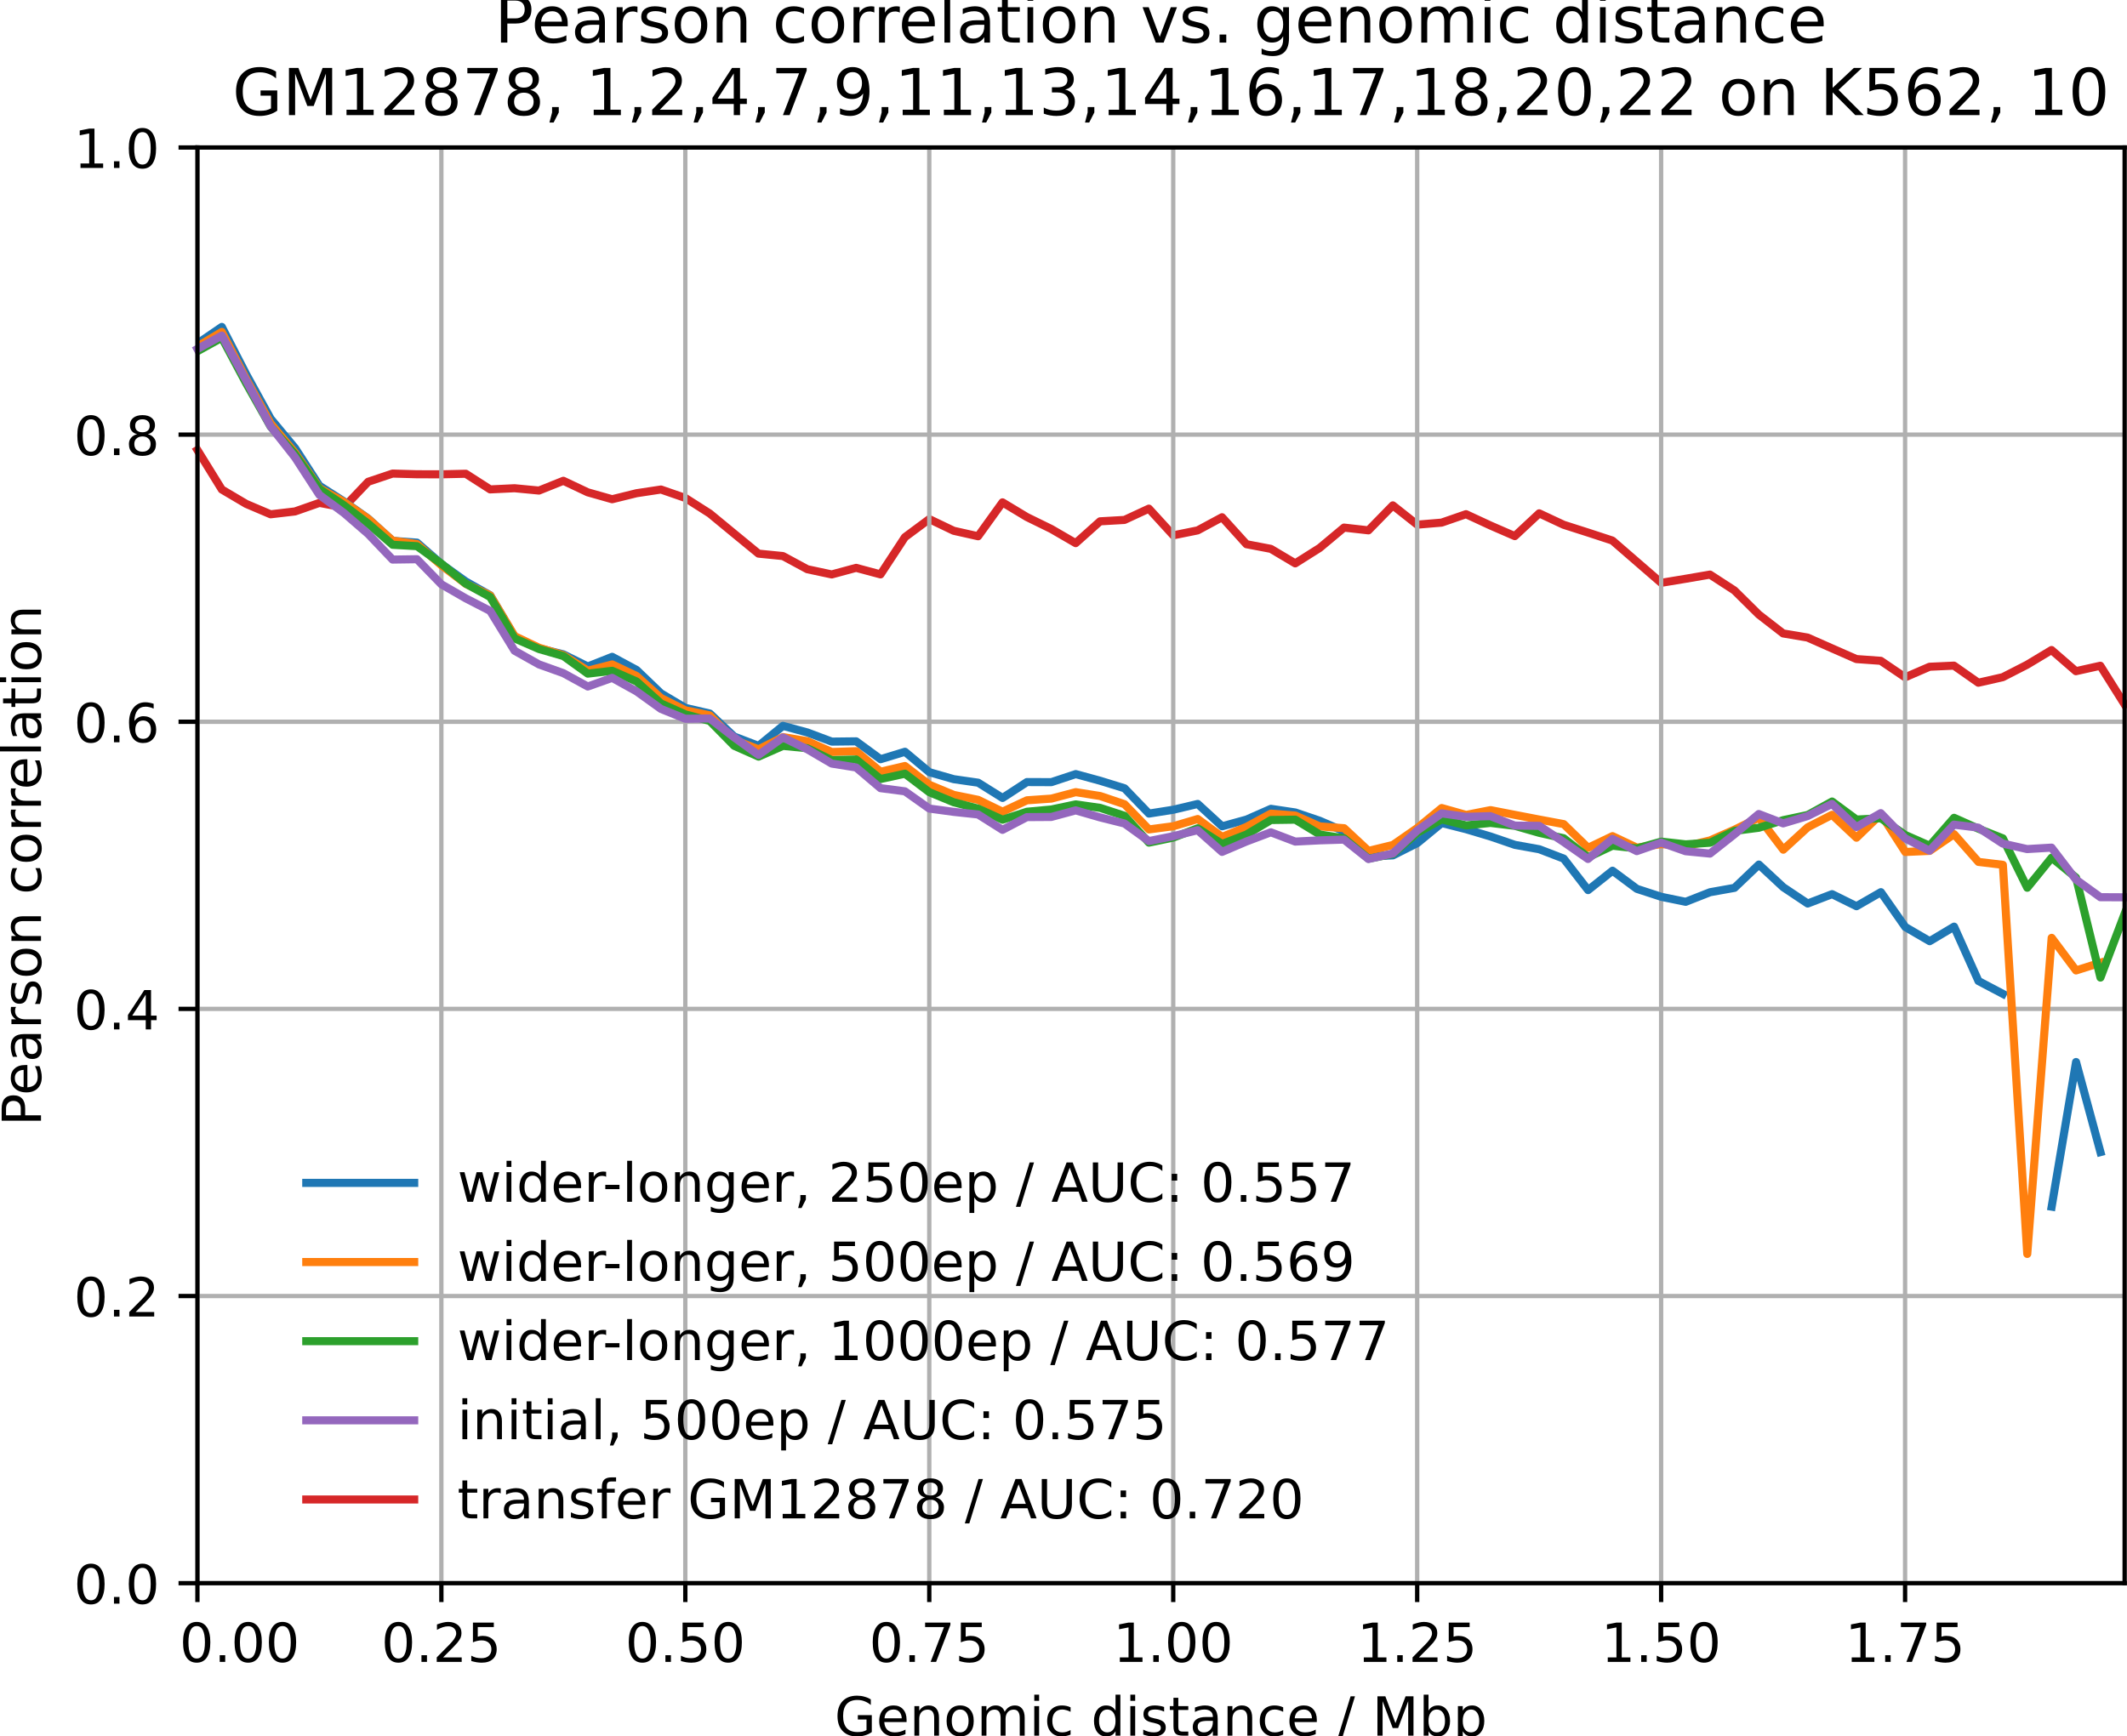
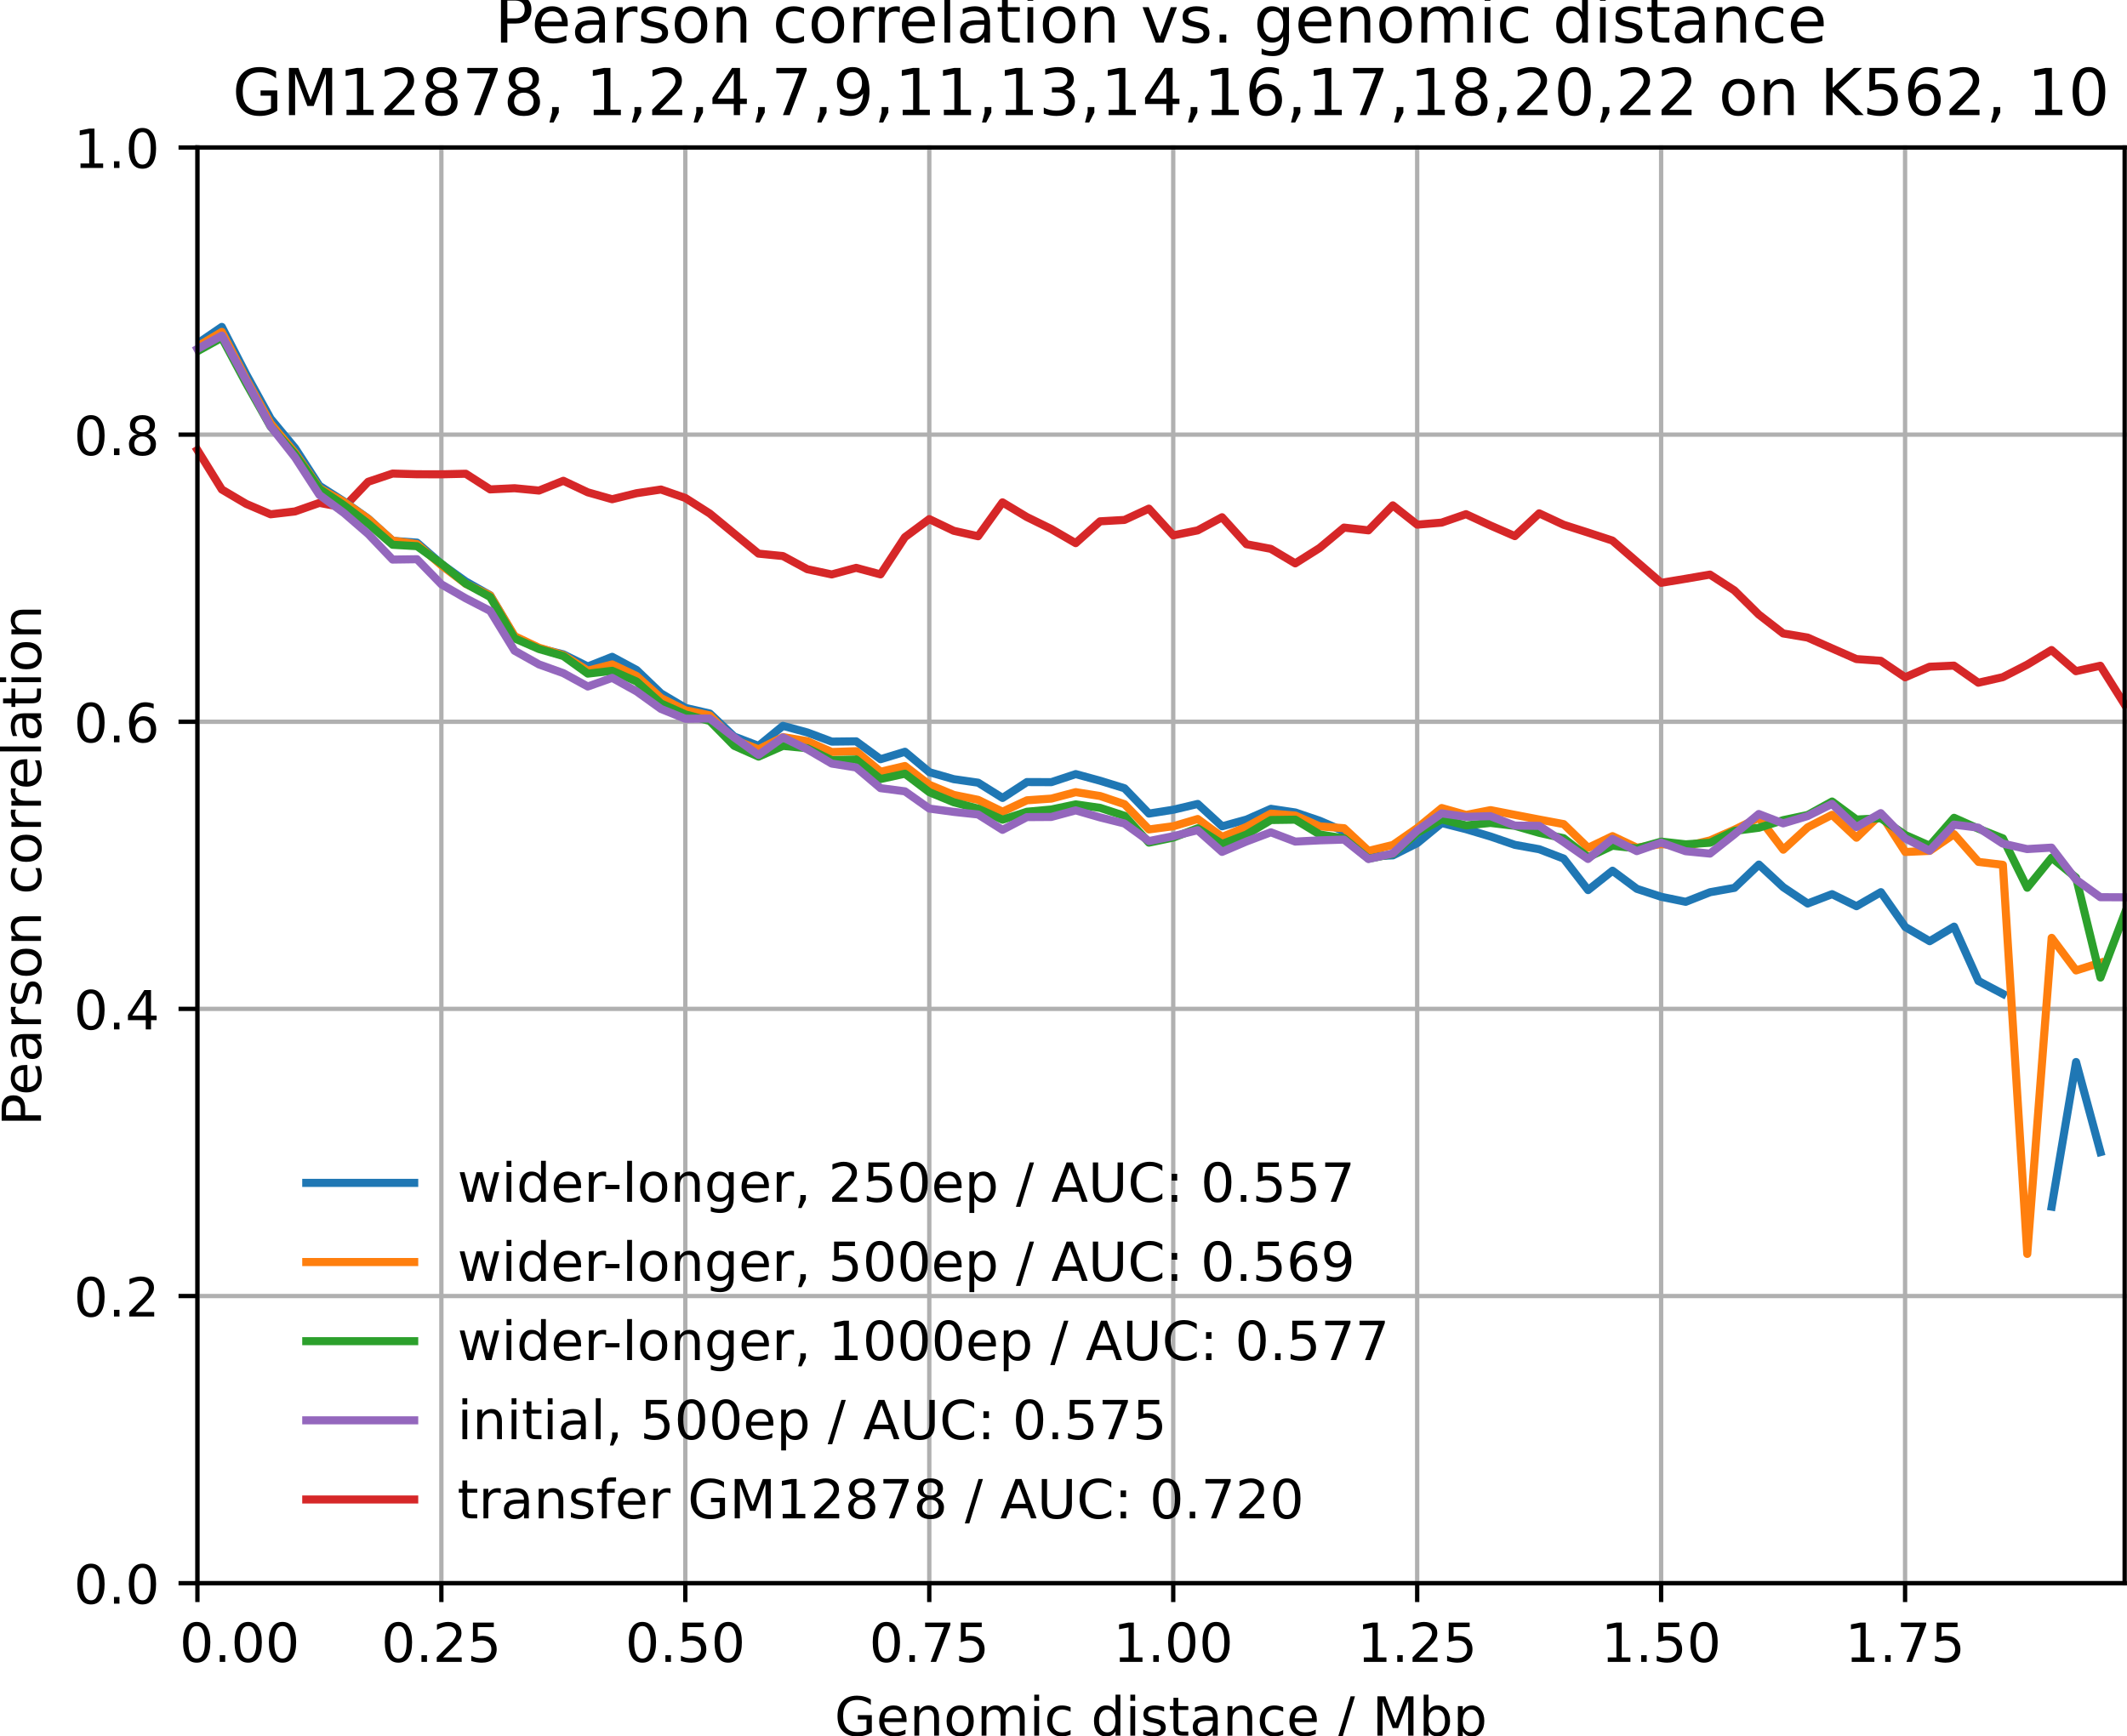
<svg xmlns="http://www.w3.org/2000/svg" version="1.1" id="svg2" xml:space="preserve" width="80mm" height="65.3mm" viewBox="0 0 302.362 246.803">
  <defs id="defs6">
    <clipPath clipPathUnits="userSpaceOnUse" id="clipPath22">
      <path d="M 57.6,38.016 H 414.72 V 304.128 H 57.6 Z" id="path20" />
    </clipPath>
    <clipPath clipPathUnits="userSpaceOnUse" id="clipPath40">
      <path d="M 57.6,38.016 H 414.72 V 304.128 H 57.6 Z" id="path38" />
    </clipPath>
    <clipPath clipPathUnits="userSpaceOnUse" id="clipPath58">
      <path d="M 57.6,38.016 H 414.72 V 304.128 H 57.6 Z" id="path56" />
    </clipPath>
    <clipPath clipPathUnits="userSpaceOnUse" id="clipPath76">
      <path d="M 57.6,38.016 H 414.72 V 304.128 H 57.6 Z" id="path74" />
    </clipPath>
    <clipPath clipPathUnits="userSpaceOnUse" id="clipPath94">
      <path d="M 57.6,38.016 H 414.72 V 304.128 H 57.6 Z" id="path92" />
    </clipPath>
    <clipPath clipPathUnits="userSpaceOnUse" id="clipPath112">
      <path d="M 57.6,38.016 H 414.72 V 304.128 H 57.6 Z" id="path110" />
    </clipPath>
    <clipPath clipPathUnits="userSpaceOnUse" id="clipPath130">
      <path d="M 57.6,38.016 H 414.72 V 304.128 H 57.6 Z" id="path128" />
    </clipPath>
    <clipPath clipPathUnits="userSpaceOnUse" id="clipPath148">
      <path d="M 57.6,38.016 H 414.72 V 304.128 H 57.6 Z" id="path146" />
    </clipPath>
    <clipPath clipPathUnits="userSpaceOnUse" id="clipPath170">
      <path d="M 57.6,38.016 H 414.72 V 304.128 H 57.6 Z" id="path168" />
    </clipPath>
    <clipPath clipPathUnits="userSpaceOnUse" id="clipPath188">
      <path d="M 57.6,38.016 H 414.72 V 304.128 H 57.6 Z" id="path186" />
    </clipPath>
    <clipPath clipPathUnits="userSpaceOnUse" id="clipPath206">
      <path d="M 57.6,38.016 H 414.72 V 304.128 H 57.6 Z" id="path204" />
    </clipPath>
    <clipPath clipPathUnits="userSpaceOnUse" id="clipPath224">
      <path d="M 57.6,38.016 H 414.72 V 304.128 H 57.6 Z" id="path222" />
    </clipPath>
    <clipPath clipPathUnits="userSpaceOnUse" id="clipPath242">
      <path d="M 57.6,38.016 H 414.72 V 304.128 H 57.6 Z" id="path240" />
    </clipPath>
    <clipPath clipPathUnits="userSpaceOnUse" id="clipPath260">
      <path d="M 57.6,38.016 H 414.72 V 304.128 H 57.6 Z" id="path258" />
    </clipPath>
    <clipPath clipPathUnits="userSpaceOnUse" id="clipPath282">
      <path d="M 57.6,38.016 H 414.72 V 304.128 H 57.6 Z" id="path280" />
    </clipPath>
    <clipPath clipPathUnits="userSpaceOnUse" id="clipPath292">
      <path d="M 57.6,38.016 H 414.72 V 304.128 H 57.6 Z" id="path290" />
    </clipPath>
    <clipPath clipPathUnits="userSpaceOnUse" id="clipPath302">
      <path d="M 57.6,38.016 H 414.72 V 304.128 H 57.6 Z" id="path300" />
    </clipPath>
    <clipPath clipPathUnits="userSpaceOnUse" id="clipPath312">
      <path d="M 57.6,38.016 H 414.72 V 304.128 H 57.6 Z" id="path310" />
    </clipPath>
    <clipPath clipPathUnits="userSpaceOnUse" id="clipPath322">
      <path d="M 57.6,38.016 H 414.72 V 304.128 H 57.6 Z" id="path320" />
    </clipPath>
  </defs>
  <g id="g10" transform="matrix(1.333333,0,0,-1.333333,-28.02396,443.5936)">
+     <path d="M 57.6,38.016 V 304.128" style="fill:none;stroke:#b0b0b0;stroke-width:0.8;stroke-linecap:square;stroke-linejoin:round;stroke-miterlimit:10;stroke-dasharray:none;stroke-opacity:1" id="path24" transform="matrix(0.5753604,0,0,0.5753604,8.925061,141.9843)" />
+     <path d="M 102.805,38.016 V 304.128" style="fill:none;stroke:#b0b0b0;stroke-width:0.8;stroke-linecap:square;stroke-linejoin:round;stroke-miterlimit:10;stroke-dasharray:none;stroke-opacity:1" id="path42" transform="matrix(0.5753604,0,0,0.5753604,8.925061,141.9843)" />
+     <path d="M 148.01,38.016 V 304.128" style="fill:none;stroke:#b0b0b0;stroke-width:0.8;stroke-linecap:square;stroke-linejoin:round;stroke-miterlimit:10;stroke-dasharray:none;stroke-opacity:1" id="path60" transform="matrix(0.5753604,0,0,0.5753604,8.925061,141.9843)" />
+     <path d="M 193.215,38.016 V 304.128" style="fill:none;stroke:#b0b0b0;stroke-width:0.8;stroke-linecap:square;stroke-linejoin:round;stroke-miterlimit:10;stroke-dasharray:none;stroke-opacity:1" id="path78" transform="matrix(0.5753604,0,0,0.5753604,8.925061,141.9843)" />
+     <path d="M 238.42,38.016 V 304.128" style="fill:none;stroke:#b0b0b0;stroke-width:0.8;stroke-linecap:square;stroke-linejoin:round;stroke-miterlimit:10;stroke-dasharray:none;stroke-opacity:1" id="path96" transform="matrix(0.5753604,0,0,0.5753604,8.925061,141.9843)" />
+     <path d="M 283.625,38.016 V 304.128" style="fill:none;stroke:#b0b0b0;stroke-width:0.8;stroke-linecap:square;stroke-linejoin:round;stroke-miterlimit:10;stroke-dasharray:none;stroke-opacity:1" id="path114" transform="matrix(0.5753604,0,0,0.5753604,8.925061,141.9843)" />
+     <path d="M 198.121,163.857 V 316.968" style="fill:none;stroke:#b0b0b0;stroke-width:0.46;stroke-linecap:square;stroke-linejoin:round;stroke-miterlimit:10;stroke-dasharray:none;stroke-opacity:1" id="path132" />
+     <path d="M 374.035,38.016 V 304.128" style="fill:none;stroke:#b0b0b0;stroke-width:0.8;stroke-linecap:square;stroke-linejoin:round;stroke-miterlimit:10;stroke-dasharray:none;stroke-opacity:1" id="path150" transform="matrix(0.5753604,0,0,0.5753604,8.925061,141.9843)" />
+     <path d="M 57.6,38.016 H 414.72" style="fill:none;stroke:#b0b0b0;stroke-width:0.8;stroke-linecap:square;stroke-linejoin:round;stroke-miterlimit:10;stroke-dasharray:none;stroke-opacity:1" id="path172" transform="matrix(0.5753604,0,0,0.5753604,8.925061,141.9843)" />
+     <path d="M 57.6,91.238 H 414.72" style="fill:none;stroke:#b0b0b0;stroke-width:0.8;stroke-linecap:square;stroke-linejoin:round;stroke-miterlimit:10;stroke-dasharray:none;stroke-opacity:1" id="path190" transform="matrix(0.5753604,0,0,0.5753604,8.925061,141.9843)" />
+     <path d="M 57.6,144.461 H 414.72" style="fill:none;stroke:#b0b0b0;stroke-width:0.8;stroke-linecap:square;stroke-linejoin:round;stroke-miterlimit:10;stroke-dasharray:none;stroke-opacity:1" id="path208" transform="matrix(0.5753604,0,0,0.5753604,8.925061,141.9843)" />
+     <path d="M 57.6,197.683 H 414.72" style="fill:none;stroke:#b0b0b0;stroke-width:0.8;stroke-linecap:square;stroke-linejoin:round;stroke-miterlimit:10;stroke-dasharray:none;stroke-opacity:1" id="path226" transform="matrix(0.5753604,0,0,0.5753604,8.925061,141.9843)" />
+     <path d="M 57.6,250.906 H 414.72" style="fill:none;stroke:#b0b0b0;stroke-width:0.8;stroke-linecap:square;stroke-linejoin:round;stroke-miterlimit:10;stroke-dasharray:none;stroke-opacity:1" id="path244" transform="matrix(0.5753604,0,0,0.5753604,8.925061,141.9843)" />
+     <path d="M 57.6,304.128 H 414.72" style="fill:none;stroke:#b0b0b0;stroke-width:0.8;stroke-linecap:square;stroke-linejoin:round;stroke-miterlimit:10;stroke-dasharray:none;stroke-opacity:1" id="path262" transform="matrix(0.5753604,0,0,0.5753604,8.925061,141.9843)" />
    <path d="m 42.066,284.701 2.601,-4.208 2.601,-1.537 2.601,-1.108 2.601,0.304 2.601,0.911 2.601,-0.482 2.601,2.736 2.601,0.874 2.601,-0.073 2.601,-0.006 2.601,0.06 2.601,-1.669 2.601,0.125 2.601,-0.249 2.601,1.042 2.601,-1.229 2.601,-0.737 2.601,0.641 2.601,0.394 2.601,-0.9 2.601,-1.658 2.601,-2.144 2.601,-2.135 2.601,-0.258 2.601,-1.406 2.601,-0.555 2.601,0.703 2.601,-0.697 2.601,3.968 2.601,1.927 2.601,-1.245 2.601,-0.583 2.601,3.614 2.601,-1.566 2.601,-1.274 2.601,-1.509 2.601,2.327 2.601,0.147 2.601,1.205 2.601,-2.846 2.601,0.526 2.601,1.403 2.601,-2.876 2.601,-0.496 2.601,-1.547 2.601,1.642 2.601,2.173 2.601,-0.294 2.601,2.664 2.601,-2.057 2.601,0.217 2.601,0.9 2.601,-1.206 2.601,-1.132 2.601,2.428 2.601,-1.218 2.601,-0.832 2.601,-0.853 2.601,-2.256 2.601,-2.251 2.601,0.431 2.601,0.447 2.601,-1.688 2.601,-2.572 2.601,-2.017 2.601,-0.437 2.601,-1.151 2.601,-1.143 2.601,-0.187 2.601,-1.76 2.601,1.126 2.601,0.12 2.601,-1.823 2.601,0.59 2.601,1.332 2.601,1.564 2.601,-2.256 2.601,0.58 2.601,-4.139" style="fill:none;stroke:#d62728;stroke-width:0.863;stroke-linecap:square;stroke-linejoin:round;stroke-miterlimit:10;stroke-dasharray:none;stroke-opacity:1" id="path324" />
    <g id="g16" transform="matrix(0.5753604,0,0,0.5753604,8.925061,141.9843)">
-       <g id="g18" clip-path="url(#clipPath22)">
-         <path d="M 57.6,38.016 V 304.128" style="fill:none;stroke:#b0b0b0;stroke-width:0.8;stroke-linecap:square;stroke-linejoin:round;stroke-miterlimit:10;stroke-dasharray:none;stroke-opacity:1" id="path24" />
-       </g>
+       <g id="g18" clip-path="url(#clipPath22)" />
    </g>
    <path d="m 42.066,163.857 v -2.014" style="fill:#000000;fill-opacity:1;fill-rule:nonzero;stroke:#000000;stroke-width:0.46;stroke-linecap:butt;stroke-linejoin:round;stroke-miterlimit:10;stroke-dasharray:none;stroke-opacity:1" id="path28" />
    <g id="g34" transform="matrix(0.5753604,0,0,0.5753604,8.925061,141.9843)">
-       <g id="g36" clip-path="url(#clipPath40)">
-         <path d="M 102.805,38.016 V 304.128" style="fill:none;stroke:#b0b0b0;stroke-width:0.8;stroke-linecap:square;stroke-linejoin:round;stroke-miterlimit:10;stroke-dasharray:none;stroke-opacity:1" id="path42" />
-       </g>
+       <g id="g36" clip-path="url(#clipPath40)" />
    </g>
    <path d="m 68.075,163.857 v -2.014" style="fill:#000000;fill-opacity:1;fill-rule:nonzero;stroke:#000000;stroke-width:0.46;stroke-linecap:butt;stroke-linejoin:round;stroke-miterlimit:10;stroke-dasharray:none;stroke-opacity:1" id="path46" />
    <g id="g52" transform="matrix(0.5753604,0,0,0.5753604,8.925061,141.9843)">
-       <g id="g54" clip-path="url(#clipPath58)">
-         <path d="M 148.01,38.016 V 304.128" style="fill:none;stroke:#b0b0b0;stroke-width:0.8;stroke-linecap:square;stroke-linejoin:round;stroke-miterlimit:10;stroke-dasharray:none;stroke-opacity:1" id="path60" />
-       </g>
+       <g id="g54" clip-path="url(#clipPath58)" />
    </g>
    <path d="m 94.084,163.857 v -2.014" style="fill:#000000;fill-opacity:1;fill-rule:nonzero;stroke:#000000;stroke-width:0.46;stroke-linecap:butt;stroke-linejoin:round;stroke-miterlimit:10;stroke-dasharray:none;stroke-opacity:1" id="path64" />
    <g id="g70" transform="matrix(0.5753604,0,0,0.5753604,8.925061,141.9843)">
-       <g id="g72" clip-path="url(#clipPath76)">
-         <path d="M 193.215,38.016 V 304.128" style="fill:none;stroke:#b0b0b0;stroke-width:0.8;stroke-linecap:square;stroke-linejoin:round;stroke-miterlimit:10;stroke-dasharray:none;stroke-opacity:1" id="path78" />
-       </g>
+       <g id="g72" clip-path="url(#clipPath76)" />
    </g>
    <path d="m 120.093,163.857 v -2.014" style="fill:#000000;fill-opacity:1;fill-rule:nonzero;stroke:#000000;stroke-width:0.46;stroke-linecap:butt;stroke-linejoin:round;stroke-miterlimit:10;stroke-dasharray:none;stroke-opacity:1" id="path82" />
    <g id="g88" transform="matrix(0.5753604,0,0,0.5753604,8.925061,141.9843)">
-       <g id="g90" clip-path="url(#clipPath94)">
-         <path d="M 238.42,38.016 V 304.128" style="fill:none;stroke:#b0b0b0;stroke-width:0.8;stroke-linecap:square;stroke-linejoin:round;stroke-miterlimit:10;stroke-dasharray:none;stroke-opacity:1" id="path96" />
-       </g>
+       <g id="g90" clip-path="url(#clipPath94)" />
    </g>
    <path d="m 146.103,163.857 v -2.014" style="fill:#000000;fill-opacity:1;fill-rule:nonzero;stroke:#000000;stroke-width:0.46;stroke-linecap:butt;stroke-linejoin:round;stroke-miterlimit:10;stroke-dasharray:none;stroke-opacity:1" id="path100" />
    <g id="g106" transform="matrix(0.5753604,0,0,0.5753604,8.925061,141.9843)">
-       <g id="g108" clip-path="url(#clipPath112)">
-         <path d="M 283.625,38.016 V 304.128" style="fill:none;stroke:#b0b0b0;stroke-width:0.8;stroke-linecap:square;stroke-linejoin:round;stroke-miterlimit:10;stroke-dasharray:none;stroke-opacity:1" id="path114" />
-       </g>
+       <g id="g108" clip-path="url(#clipPath112)" />
    </g>
    <path d="m 172.112,163.857 v -2.014" style="fill:#000000;fill-opacity:1;fill-rule:nonzero;stroke:#000000;stroke-width:0.46;stroke-linecap:butt;stroke-linejoin:round;stroke-miterlimit:10;stroke-dasharray:none;stroke-opacity:1" id="path118" />
-     <g id="g124" transform="matrix(0.5753604,0,0,0.5753604,8.925061,141.9843)">
-       <g id="g126" clip-path="url(#clipPath130)">
-         <path d="M 328.83,38.016 V 304.128" style="fill:none;stroke:#b0b0b0;stroke-width:0.8;stroke-linecap:square;stroke-linejoin:round;stroke-miterlimit:10;stroke-dasharray:none;stroke-opacity:1" id="path132" />
-       </g>
-     </g>
    <path d="m 198.121,163.857 v -2.014" style="fill:#000000;fill-opacity:1;fill-rule:nonzero;stroke:#000000;stroke-width:0.46;stroke-linecap:butt;stroke-linejoin:round;stroke-miterlimit:10;stroke-dasharray:none;stroke-opacity:1" id="path136" />
    <g id="g142" transform="matrix(0.5753604,0,0,0.5753604,8.925061,141.9843)">
-       <g id="g144" clip-path="url(#clipPath148)">
-         <path d="M 374.035,38.016 V 304.128" style="fill:none;stroke:#b0b0b0;stroke-width:0.8;stroke-linecap:square;stroke-linejoin:round;stroke-miterlimit:10;stroke-dasharray:none;stroke-opacity:1" id="path150" />
-       </g>
+       <g id="g144" clip-path="url(#clipPath148)" />
    </g>
    <path d="m 224.13,163.857 v -2.014" style="fill:#000000;fill-opacity:1;fill-rule:nonzero;stroke:#000000;stroke-width:0.46;stroke-linecap:butt;stroke-linejoin:round;stroke-miterlimit:10;stroke-dasharray:none;stroke-opacity:1" id="path154" />
    <g id="g164" transform="matrix(0.5753604,0,0,0.5753604,8.925061,141.9843)">
-       <g id="g166" clip-path="url(#clipPath170)">
-         <path d="M 57.6,38.016 H 414.72" style="fill:none;stroke:#b0b0b0;stroke-width:0.8;stroke-linecap:square;stroke-linejoin:round;stroke-miterlimit:10;stroke-dasharray:none;stroke-opacity:1" id="path172" />
-       </g>
+       <g id="g166" clip-path="url(#clipPath170)" />
    </g>
    <path d="M 42.066,163.857 H 40.052" style="fill:#000000;fill-opacity:1;fill-rule:nonzero;stroke:#000000;stroke-width:0.46;stroke-linecap:butt;stroke-linejoin:round;stroke-miterlimit:10;stroke-dasharray:none;stroke-opacity:1" id="path176" />
    <g id="g182" transform="matrix(0.5753604,0,0,0.5753604,8.925061,141.9843)">
-       <g id="g184" clip-path="url(#clipPath188)">
-         <path d="M 57.6,91.238 H 414.72" style="fill:none;stroke:#b0b0b0;stroke-width:0.8;stroke-linecap:square;stroke-linejoin:round;stroke-miterlimit:10;stroke-dasharray:none;stroke-opacity:1" id="path190" />
-       </g>
+       <g id="g184" clip-path="url(#clipPath188)" />
    </g>
    <path d="M 42.066,194.479 H 40.052" style="fill:#000000;fill-opacity:1;fill-rule:nonzero;stroke:#000000;stroke-width:0.46;stroke-linecap:butt;stroke-linejoin:round;stroke-miterlimit:10;stroke-dasharray:none;stroke-opacity:1" id="path194" />
    <g id="g200" transform="matrix(0.5753604,0,0,0.5753604,8.925061,141.9843)">
-       <g id="g202" clip-path="url(#clipPath206)">
-         <path d="M 57.6,144.461 H 414.72" style="fill:none;stroke:#b0b0b0;stroke-width:0.8;stroke-linecap:square;stroke-linejoin:round;stroke-miterlimit:10;stroke-dasharray:none;stroke-opacity:1" id="path208" />
-       </g>
+       <g id="g202" clip-path="url(#clipPath206)" />
    </g>
    <path d="M 42.066,225.101 H 40.052" style="fill:#000000;fill-opacity:1;fill-rule:nonzero;stroke:#000000;stroke-width:0.46;stroke-linecap:butt;stroke-linejoin:round;stroke-miterlimit:10;stroke-dasharray:none;stroke-opacity:1" id="path212" />
    <g id="g218" transform="matrix(0.5753604,0,0,0.5753604,8.925061,141.9843)">
-       <g id="g220" clip-path="url(#clipPath224)">
-         <path d="M 57.6,197.683 H 414.72" style="fill:none;stroke:#b0b0b0;stroke-width:0.8;stroke-linecap:square;stroke-linejoin:round;stroke-miterlimit:10;stroke-dasharray:none;stroke-opacity:1" id="path226" />
-       </g>
+       <g id="g220" clip-path="url(#clipPath224)" />
    </g>
    <path d="M 42.066,255.723 H 40.052" style="fill:#000000;fill-opacity:1;fill-rule:nonzero;stroke:#000000;stroke-width:0.46;stroke-linecap:butt;stroke-linejoin:round;stroke-miterlimit:10;stroke-dasharray:none;stroke-opacity:1" id="path230" />
    <g id="g236" transform="matrix(0.5753604,0,0,0.5753604,8.925061,141.9843)">
-       <g id="g238" clip-path="url(#clipPath242)">
-         <path d="M 57.6,250.906 H 414.72" style="fill:none;stroke:#b0b0b0;stroke-width:0.8;stroke-linecap:square;stroke-linejoin:round;stroke-miterlimit:10;stroke-dasharray:none;stroke-opacity:1" id="path244" />
-       </g>
+       <g id="g238" clip-path="url(#clipPath242)" />
    </g>
    <path d="M 42.066,286.345 H 40.052" style="fill:#000000;fill-opacity:1;fill-rule:nonzero;stroke:#000000;stroke-width:0.46;stroke-linecap:butt;stroke-linejoin:round;stroke-miterlimit:10;stroke-dasharray:none;stroke-opacity:1" id="path248" />
    <g id="g254" transform="matrix(0.5753604,0,0,0.5753604,8.925061,141.9843)">
-       <g id="g256" clip-path="url(#clipPath260)">
-         <path d="M 57.6,304.128 H 414.72" style="fill:none;stroke:#b0b0b0;stroke-width:0.8;stroke-linecap:square;stroke-linejoin:round;stroke-miterlimit:10;stroke-dasharray:none;stroke-opacity:1" id="path262" />
-       </g>
+       <g id="g256" clip-path="url(#clipPath260)" />
    </g>
    <path d="M 42.066,316.968 H 40.052" style="fill:#000000;fill-opacity:1;fill-rule:nonzero;stroke:#000000;stroke-width:0.46;stroke-linecap:butt;stroke-linejoin:round;stroke-miterlimit:10;stroke-dasharray:none;stroke-opacity:1" id="path266" />
    <g id="g276" transform="matrix(0.5753604,0,0,0.5753604,8.925061,141.9843)">
      <g id="g278" clip-path="url(#clipPath282)">
        <path d="m 57.6,267.781 4.521,3.086 4.521,-8.782 4.521,-8.221 4.521,-5.443 4.521,-6.994 4.521,-2.887 4.521,-3.209 4.521,-4.111 4.521,-0.335 4.521,-3.956 4.521,-3.248 4.521,-2.557 4.521,-7.676 4.521,-2.163 4.521,-1.108 4.521,-2.248 4.521,1.789 4.521,-2.435 4.521,-4.342 4.521,-2.685 4.521,-1.047 4.521,-4.268 4.521,-1.727 4.521,3.709 4.521,-1.226 4.521,-1.694 4.521,0.051 4.521,-3.312 4.521,1.378 4.521,-3.782 4.521,-1.297 4.521,-0.652 4.521,-2.828 4.521,2.945 4.521,-0.018 4.521,1.495 4.521,-1.234 4.521,-1.397 4.521,-4.689 4.521,0.713 4.521,1.073 4.521,-4.144 4.521,1.248 4.521,1.991 4.521,-0.676 4.521,-1.537 4.521,-1.954 4.521,-4.66 4.521,0.201 4.521,2.275 4.521,3.72 4.521,-1.146 4.521,-1.352 4.521,-1.55 4.521,-0.814 4.521,-1.735 4.521,-5.836 4.521,3.592 4.521,-3.361 4.521,-1.475 4.521,-0.928 4.521,1.78 4.521,0.808 4.521,4.317 4.521,-4.202 4.521,-3.02 4.521,1.737 4.521,-2.233 4.521,2.602 4.521,-6.456 4.521,-2.632 4.521,2.697 4.521,-10.077 4.521,-2.382 m 9.041,-39.445 4.521,26.811 4.521,-16.691" style="fill:none;stroke:#1f77b4;stroke-width:1.5;stroke-linecap:square;stroke-linejoin:round;stroke-miterlimit:10;stroke-dasharray:none;stroke-opacity:1" id="path284" />
      </g>
    </g>
    <g id="g288" clip-path="url(#clipPath292)" transform="matrix(0.5753604,0,0,0.5753604,8.925061,141.9843)">
      <path d="m 57.6,267.25 4.521,2.692 4.521,-8.73 4.521,-8.231 4.521,-5.445 4.521,-6.565 4.521,-2.529 4.521,-3.149 4.521,-4.04 4.521,-0.645 4.521,-3.922 4.521,-3.439 4.521,-2.159 4.521,-7.53 4.521,-2.151 4.521,-1.392 4.521,-2.865 4.521,1.157 4.521,-2.142 4.521,-4.082 4.521,-2.279 4.521,-0.932 4.521,-4.548 4.521,-1.754 4.521,2.273 4.521,-0.762 4.521,-2.005 4.521,0.152 4.521,-3.805 4.521,1.059 4.521,-3.485 4.521,-1.871 4.521,-0.918 4.521,-2.198 4.521,2.115 4.521,0.313 4.521,1.198 4.521,-0.718 4.521,-1.519 4.521,-4.674 4.521,0.596 4.521,1.336 4.521,-3.318 4.521,1.862 4.521,2.453 4.521,-0.356 4.521,-2.007 4.521,-0.338 4.521,-4.207 4.521,1.103 4.521,3.141 4.521,3.7 4.521,-1.275 4.521,0.887 4.521,-0.877 4.521,-0.871 4.521,-0.842 4.521,-4.395 4.521,2.164 4.521,-2.135 4.521,0.66 4.521,-0.383 4.521,1.067 4.521,1.99 4.521,2.223 4.521,-5.932 4.521,4.147 4.521,2.32 4.521,-4.248 4.521,4.373 4.521,-7.015 4.521,0.202 4.521,3.097 4.521,-5.142 4.521,-0.54 4.521,-72.119 4.521,58.582 4.521,-6.04 4.521,1.434" style="fill:none;stroke:#ff7f0e;stroke-width:1.5;stroke-linecap:square;stroke-linejoin:round;stroke-miterlimit:10;stroke-dasharray:none;stroke-opacity:1" id="path294" />
    </g>
    <g id="g296" transform="matrix(0.5753604,0,0,0.5753604,8.925061,141.9843)">
      <g id="g298" clip-path="url(#clipPath302)">
        <path d="m 57.6,266.368 4.521,2.496 4.521,-8.459 4.521,-8.01 4.521,-5.146 4.521,-6.411 4.521,-3.01 4.521,-3.426 4.521,-3.914 4.521,-0.258 4.521,-3.254 4.521,-3.699 4.521,-2.469 4.521,-7.673 4.521,-1.969 4.521,-1.304 4.521,-3.258 4.521,0.523 4.521,-1.98 4.521,-4.075 4.521,-2.028 4.521,-1.21 4.521,-4.606 4.521,-2.006 4.521,1.989 4.521,-0.439 4.521,-2.212 4.521,0.132 4.521,-3.625 4.521,0.99 4.521,-3.432 4.521,-1.869 4.521,-1.174 4.521,-2.054 4.521,1.477 4.521,0.415 4.521,0.949 4.521,-0.648 4.521,-1.468 4.521,-4.973 4.521,0.941 4.521,1.716 4.521,-2.909 4.521,1.756 4.521,2.687 4.521,0.064 4.521,-2.743 4.521,-0.724 4.521,-3.764 4.521,0.875 4.521,3.929 4.521,2.485 4.521,-1.125 4.521,0.465 4.521,-0.541 4.521,-1.3 4.521,-1.002 4.521,-3.516 4.521,2.134 4.521,-0.504 4.521,1.261 4.521,-0.502 4.521,0.294 4.521,2.194 4.521,0.587 4.521,1.41 4.521,0.955 4.521,2.493 4.521,-3.341 4.521,0.243 4.521,-3.103 4.521,-1.992 4.521,5.176 4.521,-2.02 4.521,-1.789 4.521,-9.152 4.521,5.571 4.521,-3.705 4.521,-18.514 4.521,11.927" style="fill:none;stroke:#2ca02c;stroke-width:1.5;stroke-linecap:square;stroke-linejoin:round;stroke-miterlimit:10;stroke-dasharray:none;stroke-opacity:1" id="path304" />
      </g>
    </g>
    <path d="m 42.066,295.48 2.601,1.429 2.601,-4.799 2.601,-4.883 2.601,-3.302 2.601,-4.011 2.601,-1.914 2.601,-2.252 2.601,-2.729 2.601,0.037 2.601,-2.676 2.601,-1.496 2.601,-1.341 2.601,-4.245 2.601,-1.46 2.601,-0.932 2.601,-1.424 2.601,0.923 2.601,-1.442 2.601,-1.87 2.601,-1.053 2.601,0.033 2.601,-2.013 2.601,-1.873 2.601,1.864 2.601,-1.264 2.601,-1.524 2.601,-0.415 2.601,-2.205 2.601,-0.338 2.601,-1.84 2.601,-0.352 2.601,-0.278 2.601,-1.639 2.601,1.358 2.601,0.017 2.601,0.702 2.601,-0.75 2.601,-0.65 2.601,-1.876 2.601,0.522 2.601,0.641 2.601,-2.314 2.601,1.109 2.601,0.98 2.601,-0.99 2.601,0.131 2.601,0.08 2.601,-2.07 2.601,0.591 2.601,2.441 2.601,1.836 2.601,-0.37 2.601,0.072 2.601,-1.005 2.601,-0.029 2.601,-1.717 2.601,-1.814 2.601,2.139 2.601,-1.304 2.601,0.909 2.601,-0.917 2.601,-0.255 2.601,2.052 2.601,2.17 2.601,-0.999 2.601,0.779 2.601,1.298 2.601,-2.471 2.601,1.485 2.601,-2.686 2.601,-1.317 2.601,2.777 2.601,-0.321 2.601,-1.699 2.601,-0.586 2.601,0.155 2.601,-3.401 2.601,-1.884 2.601,-0.013" style="fill:none;stroke:#9467bd;stroke-width:0.863;stroke-linecap:square;stroke-linejoin:round;stroke-miterlimit:10;stroke-dasharray:none;stroke-opacity:1" id="path314" />
    <path d="M 42.066,163.857 V 316.968" style="fill:none;stroke:#000000;stroke-width:0.46;stroke-linecap:square;stroke-linejoin:miter;stroke-miterlimit:10;stroke-dasharray:none;stroke-opacity:1" id="path328" />
    <path d="M 247.539,163.857 V 316.968" style="fill:none;stroke:#000000;stroke-width:0.46;stroke-linecap:square;stroke-linejoin:miter;stroke-miterlimit:10;stroke-dasharray:none;stroke-opacity:1" id="path330" />
    <path d="M 42.066,163.857 H 247.539" style="fill:none;stroke:#000000;stroke-width:0.46;stroke-linecap:square;stroke-linejoin:miter;stroke-miterlimit:10;stroke-dasharray:none;stroke-opacity:1" id="path332" />
    <path d="M 42.066,316.968 H 247.539" style="fill:none;stroke:#000000;stroke-width:0.46;stroke-linecap:square;stroke-linejoin:miter;stroke-miterlimit:10;stroke-dasharray:none;stroke-opacity:1" id="path334" />
    <path d="M 53.671,206.549 H 65.178" style="fill:none;stroke:#1f77b4;stroke-width:0.863;stroke-linecap:square;stroke-linejoin:round;stroke-miterlimit:10;stroke-dasharray:none;stroke-opacity:1" id="path344" />
    <path d="M 53.671,198.107 H 65.178" style="fill:none;stroke:#ff7f0e;stroke-width:0.863;stroke-linecap:square;stroke-linejoin:round;stroke-miterlimit:10;stroke-dasharray:none;stroke-opacity:1" id="path350" />
    <path d="M 53.671,189.665 H 65.178" style="fill:none;stroke:#2ca02c;stroke-width:0.863;stroke-linecap:square;stroke-linejoin:round;stroke-miterlimit:10;stroke-dasharray:none;stroke-opacity:1" id="path356" />
    <path d="M 53.671,181.224 H 65.178" style="fill:none;stroke:#9467bd;stroke-width:0.863;stroke-linecap:square;stroke-linejoin:round;stroke-miterlimit:10;stroke-dasharray:none;stroke-opacity:1" id="path362" />
    <path d="M 53.671,172.782 H 65.178" style="fill:none;stroke:#d62728;stroke-width:0.863;stroke-linecap:square;stroke-linejoin:round;stroke-miterlimit:10;stroke-dasharray:none;stroke-opacity:1" id="path368" />
  </g>
  <g id="layer1" style="display:inline" transform="translate(-28.02396,-17.20642)">
    <text style="font-variant:normal;font-weight:normal;font-size:7.671px;font-family:'DejaVu Sans';-inkscape-font-specification:DejaVuSans;writing-mode:lr-tb;fill:#000000;fill-opacity:1;fill-rule:nonzero;stroke:none;stroke-width:0.767" id="text32" x="53.547" y="253.519">
      <tspan x="53.547 58.426 60.866 65.745" y="253.519" id="tspan30" style="stroke-width:0.767">0.00</tspan>
    </text>
    <text style="font-variant:normal;font-weight:normal;font-size:7.671px;font-family:'DejaVu Sans';-inkscape-font-specification:DejaVuSans;writing-mode:lr-tb;fill:#000000;fill-opacity:1;fill-rule:nonzero;stroke:none;stroke-width:0.767" id="text50" x="82.226" y="253.519">
      <tspan x="82.226 87.105 89.545 94.424" y="253.519" id="tspan48" style="stroke-width:0.767">0.25</tspan>
    </text>
    <text style="font-variant:normal;font-weight:normal;font-size:7.671px;font-family:'DejaVu Sans';-inkscape-font-specification:DejaVuSans;writing-mode:lr-tb;fill:#000000;fill-opacity:1;fill-rule:nonzero;stroke:none;stroke-width:0.767" id="text68" x="116.905" y="253.519">
      <tspan x="116.905 121.784 124.224 129.103" y="253.519" id="tspan66" style="stroke-width:0.767">0.50</tspan>
    </text>
    <text style="font-variant:normal;font-weight:normal;font-size:7.671px;font-family:'DejaVu Sans';-inkscape-font-specification:DejaVuSans;writing-mode:lr-tb;fill:#000000;fill-opacity:1;fill-rule:nonzero;stroke:none;stroke-width:0.767" id="text86" x="151.584" y="253.519">
      <tspan x="151.584 156.463 158.903 163.782" y="253.519" id="tspan84" style="stroke-width:0.767">0.75</tspan>
    </text>
    <text style="font-variant:normal;font-weight:normal;font-size:7.671px;font-family:'DejaVu Sans';-inkscape-font-specification:DejaVuSans;writing-mode:lr-tb;fill:#000000;fill-opacity:1;fill-rule:nonzero;stroke:none;stroke-width:0.767" id="text104" x="186.263" y="253.519">
      <tspan x="186.263 191.142 193.582 198.461" y="253.519" id="tspan102" style="stroke-width:0.767">1.00</tspan>
    </text>
    <text style="font-variant:normal;font-weight:normal;font-size:7.671px;font-family:'DejaVu Sans';-inkscape-font-specification:DejaVuSans;writing-mode:lr-tb;fill:#000000;fill-opacity:1;fill-rule:nonzero;stroke:none;stroke-width:0.767" id="text122" x="220.942" y="253.519">
      <tspan x="220.942 225.821 228.261 233.14" y="253.519" id="tspan120" style="stroke-width:0.767">1.25</tspan>
    </text>
    <text style="font-variant:normal;font-weight:normal;font-size:7.671px;font-family:'DejaVu Sans';-inkscape-font-specification:DejaVuSans;writing-mode:lr-tb;fill:#000000;fill-opacity:1;fill-rule:nonzero;stroke:none;stroke-width:0.767" id="text140" x="255.621" y="253.519">
      <tspan x="255.621 260.5 262.939 267.819" y="253.519" id="tspan138" style="stroke-width:0.767">1.50</tspan>
    </text>
    <text style="font-variant:normal;font-weight:normal;font-size:7.671px;font-family:'DejaVu Sans';-inkscape-font-specification:DejaVuSans;writing-mode:lr-tb;fill:#000000;fill-opacity:1;fill-rule:nonzero;stroke:none;stroke-width:0.767" id="text158" x="290.3" y="253.519">
      <tspan x="290.3 295.179 297.618 302.497" y="253.519" id="tspan156" style="stroke-width:0.767">1.75</tspan>
    </text>
    <text style="font-variant:normal;font-weight:normal;font-size:7.671px;font-family:'DejaVu Sans';-inkscape-font-specification:DejaVuSans;writing-mode:lr-tb;fill:#000000;fill-opacity:1;fill-rule:nonzero;stroke:none;stroke-width:0.767" id="text162" x="146.639" y="264.008">
      <tspan x="146.639 152.585 157.303 162.166 166.861 174.333 176.466 180.685 183.125 187.996 190.129 194.126 197.133 201.835 206.699 210.918 215.636 218.076 220.661 223.101 229.721 234.593" y="264.008" id="tspan160" style="stroke-width:0.767">Genomic distance / Mbp</tspan>
    </text>
    <text style="font-variant:normal;font-weight:normal;font-size:7.671px;font-family:'DejaVu Sans';-inkscape-font-specification:DejaVuSans;writing-mode:lr-tb;fill:#000000;fill-opacity:1;fill-rule:nonzero;stroke:none;stroke-width:0.767" id="text180" x="38.515" y="245.236">
      <tspan x="38.515 43.394 45.834" y="245.236" id="tspan178" style="stroke-width:0.767">0.0</tspan>
    </text>
    <text style="font-variant:normal;font-weight:normal;font-size:7.671px;font-family:'DejaVu Sans';-inkscape-font-specification:DejaVuSans;writing-mode:lr-tb;fill:#000000;fill-opacity:1;fill-rule:nonzero;stroke:none;stroke-width:0.767" id="text198" x="38.515" y="204.407">
      <tspan x="38.515 43.394 45.834" y="204.407" id="tspan196" style="stroke-width:0.767">0.2</tspan>
    </text>
    <text style="font-variant:normal;font-weight:normal;font-size:7.671px;font-family:'DejaVu Sans';-inkscape-font-specification:DejaVuSans;writing-mode:lr-tb;fill:#000000;fill-opacity:1;fill-rule:nonzero;stroke:none;stroke-width:0.767" id="text216" x="38.515" y="163.578">
      <tspan x="38.515 43.394 45.834" y="163.578" id="tspan214" style="stroke-width:0.767">0.4</tspan>
    </text>
    <text style="font-variant:normal;font-weight:normal;font-size:7.671px;font-family:'DejaVu Sans';-inkscape-font-specification:DejaVuSans;writing-mode:lr-tb;fill:#000000;fill-opacity:1;fill-rule:nonzero;stroke:none;stroke-width:0.767" id="text234" x="38.515" y="122.748">
      <tspan x="38.515 43.394 45.834" y="122.748" id="tspan232" style="stroke-width:0.767">0.6</tspan>
    </text>
    <text style="font-variant:normal;font-weight:normal;font-size:7.671px;font-family:'DejaVu Sans';-inkscape-font-specification:DejaVuSans;writing-mode:lr-tb;fill:#000000;fill-opacity:1;fill-rule:nonzero;stroke:none;stroke-width:0.767" id="text252" x="38.515" y="81.919">
      <tspan x="38.515 43.394 45.834" y="81.919" id="tspan250" style="stroke-width:0.767">0.8</tspan>
    </text>
    <text style="font-variant:normal;font-weight:normal;font-size:7.671px;font-family:'DejaVu Sans';-inkscape-font-specification:DejaVuSans;writing-mode:lr-tb;fill:#000000;fill-opacity:1;fill-rule:nonzero;stroke:none;stroke-width:0.767" id="text270" x="38.515" y="41.089">
      <tspan x="38.515 43.394 45.834" y="41.089" id="tspan268" style="stroke-width:0.767">1.0</tspan>
    </text>
    <text transform="rotate(-90)" style="font-variant:normal;font-weight:normal;font-size:7.671px;font-family:'DejaVu Sans';-inkscape-font-specification:DejaVuSans;writing-mode:lr-tb;fill:#000000;fill-opacity:1;fill-rule:nonzero;stroke:none;stroke-width:0.767" id="text274" x="-177.313" y="33.852">
      <tspan x="-177.313 -172.687 -167.969 -163.266 -160.113 -156.117 -151.422 -146.558 -144.118 -139.899 -135.204 -132.051 -128.898 -124.18 -122.048 -117.345 -114.338 -112.205 -107.51" y="33.852" id="tspan272" style="stroke-width:0.767">Pearson correlation</tspan>
    </text>
    <text style="font-variant:normal;font-weight:normal;font-size:9.206px;font-family:'DejaVu Sans';-inkscape-font-specification:DejaVuSans;writing-mode:lr-tb;fill:#000000;fill-opacity:1;fill-rule:nonzero;stroke:none;stroke-width:0.767" id="text338" x="98.333" y="23.256">
      <tspan x="98.333 103.884 109.546 115.189 118.972 123.768 129.402 135.239 138.166 143.229 148.863 152.647 156.43 162.092 164.651 170.294 173.903 176.462 182.096 187.933 190.86 196.31 201.106 204.033 206.961 212.807 218.468 224.305 229.939 238.905 241.464 246.527 249.455 255.3 257.86 262.656 266.264 271.908 277.744 282.807" y="23.256" id="tspan336" style="stroke-width:0.767">Pearson correlation vs. genomic distance</tspan>
    </text>
    <text style="font-variant:normal;font-weight:normal;font-size:9.206px;font-family:'DejaVu Sans';-inkscape-font-specification:DejaVuSans;writing-mode:lr-tb;fill:#000000;fill-opacity:1;fill-rule:nonzero;stroke:none;stroke-width:0.767" id="text342" x="61.063" y="33.574">
      <tspan x="61.063 68.197 76.142 81.997 87.852 93.707 99.562 105.416 108.344 111.271 117.126 120.054 125.908 128.836 134.691 137.618 143.473 146.4 152.255 155.183 161.038 166.893 169.82 175.675 181.53 184.457 190.312 196.167 199.094 204.949 210.804 213.731 219.586 225.441 228.369 234.223 240.078 243.006 248.861 254.716 257.643 263.498 269.353 272.28 277.914 283.75 286.678 292.717 298.572 304.427 310.282 313.209 316.136 321.991" y="33.574" id="tspan340" style="stroke-width:0.767">GM12878, 1,2,4,7,9,11,13,14,16,17,18,20,22 on K562, 10</tspan>
    </text>
    <text style="font-variant:normal;font-weight:normal;font-size:7.671px;font-family:'DejaVu Sans';-inkscape-font-specification:DejaVuSans;writing-mode:lr-tb;fill:#000000;fill-opacity:1;fill-rule:nonzero;stroke:none;stroke-width:0.767" id="text348" x="93.041" y="188.087">
      <tspan x="93.041 99.317 101.449 106.321 111.039 114.192 116.961 119.094 123.789 128.652 133.524 138.242 141.395 143.834 146.274 151.153 156.032 160.911 165.629 170.5 172.94 175.525 177.965 183.212 188.827 194.182 196.767 199.207 204.086 206.525 211.404 216.284" y="188.087" id="tspan346" style="stroke-width:0.767">wider-longer, 250ep / AUC: 0.557</tspan>
    </text>
    <text style="font-variant:normal;font-weight:normal;font-size:7.671px;font-family:'DejaVu Sans';-inkscape-font-specification:DejaVuSans;writing-mode:lr-tb;fill:#000000;fill-opacity:1;fill-rule:nonzero;stroke:none;stroke-width:0.767" id="text354" x="93.041" y="199.342">
      <tspan x="93.041 99.317 101.449 106.321 111.039 114.192 116.961 119.094 123.789 128.652 133.524 138.242 141.395 143.834 146.274 151.153 156.032 160.911 165.629 170.5 172.94 175.525 177.965 183.212 188.827 194.182 196.767 199.207 204.086 206.525 211.404 216.284" y="199.342" id="tspan352" style="stroke-width:0.767">wider-longer, 500ep / AUC: 0.569</tspan>
    </text>
    <text style="font-variant:normal;font-weight:normal;font-size:7.671px;font-family:'DejaVu Sans';-inkscape-font-specification:DejaVuSans;writing-mode:lr-tb;fill:#000000;fill-opacity:1;fill-rule:nonzero;stroke:none;stroke-width:0.767" id="text360" x="93.041" y="210.598">
      <tspan x="93.041 99.317 101.449 106.321 111.039 114.192 116.961 119.094 123.789 128.652 133.524 138.242 141.395 143.834 146.274 151.153 156.032 160.911 165.79 170.508 175.379 177.819 180.404 182.844 188.091 193.706 199.061 201.646 204.086 208.965 211.404 216.284 221.163" y="210.598" id="tspan358" style="stroke-width:0.767">wider-longer, 1000ep / AUC: 0.577</tspan>
    </text>
    <text style="font-variant:normal;font-weight:normal;font-size:7.671px;font-family:'DejaVu Sans';-inkscape-font-specification:DejaVuSans;writing-mode:lr-tb;fill:#000000;fill-opacity:1;fill-rule:nonzero;stroke:none;stroke-width:0.767" id="text366" x="93.041" y="221.853">
      <tspan x="93.041 95.174 100.038 102.17 105.178 107.31 112.013 114.146 116.585 119.025 123.904 128.783 133.662 138.38 143.251 145.691 148.276 150.715 155.963 161.578 166.933 169.518 171.958 176.837 179.276 184.155 189.034" y="221.853" id="tspan364" style="stroke-width:0.767">initial, 500ep / AUC: 0.575</tspan>
    </text>
    <text style="font-variant:normal;font-weight:normal;font-size:7.671px;font-family:'DejaVu Sans';-inkscape-font-specification:DejaVuSans;writing-mode:lr-tb;fill:#000000;fill-opacity:1;fill-rule:nonzero;stroke:none;stroke-width:0.767" id="text372" x="93.041" y="233.109">
      <tspan x="93.041 96.049 99.202 103.904 108.768 112.765 115.465 120.183 123.336 125.776 131.721 138.341 143.22 148.1 152.979 157.858 162.737 165.176 167.761 170.201 175.448 181.064 186.419 189.004 191.443 196.322 198.762 203.641 208.52" y="233.109" id="tspan370" style="stroke-width:0.767">transfer GM12878 / AUC: 0.720</tspan>
    </text>
  </g>
</svg>
